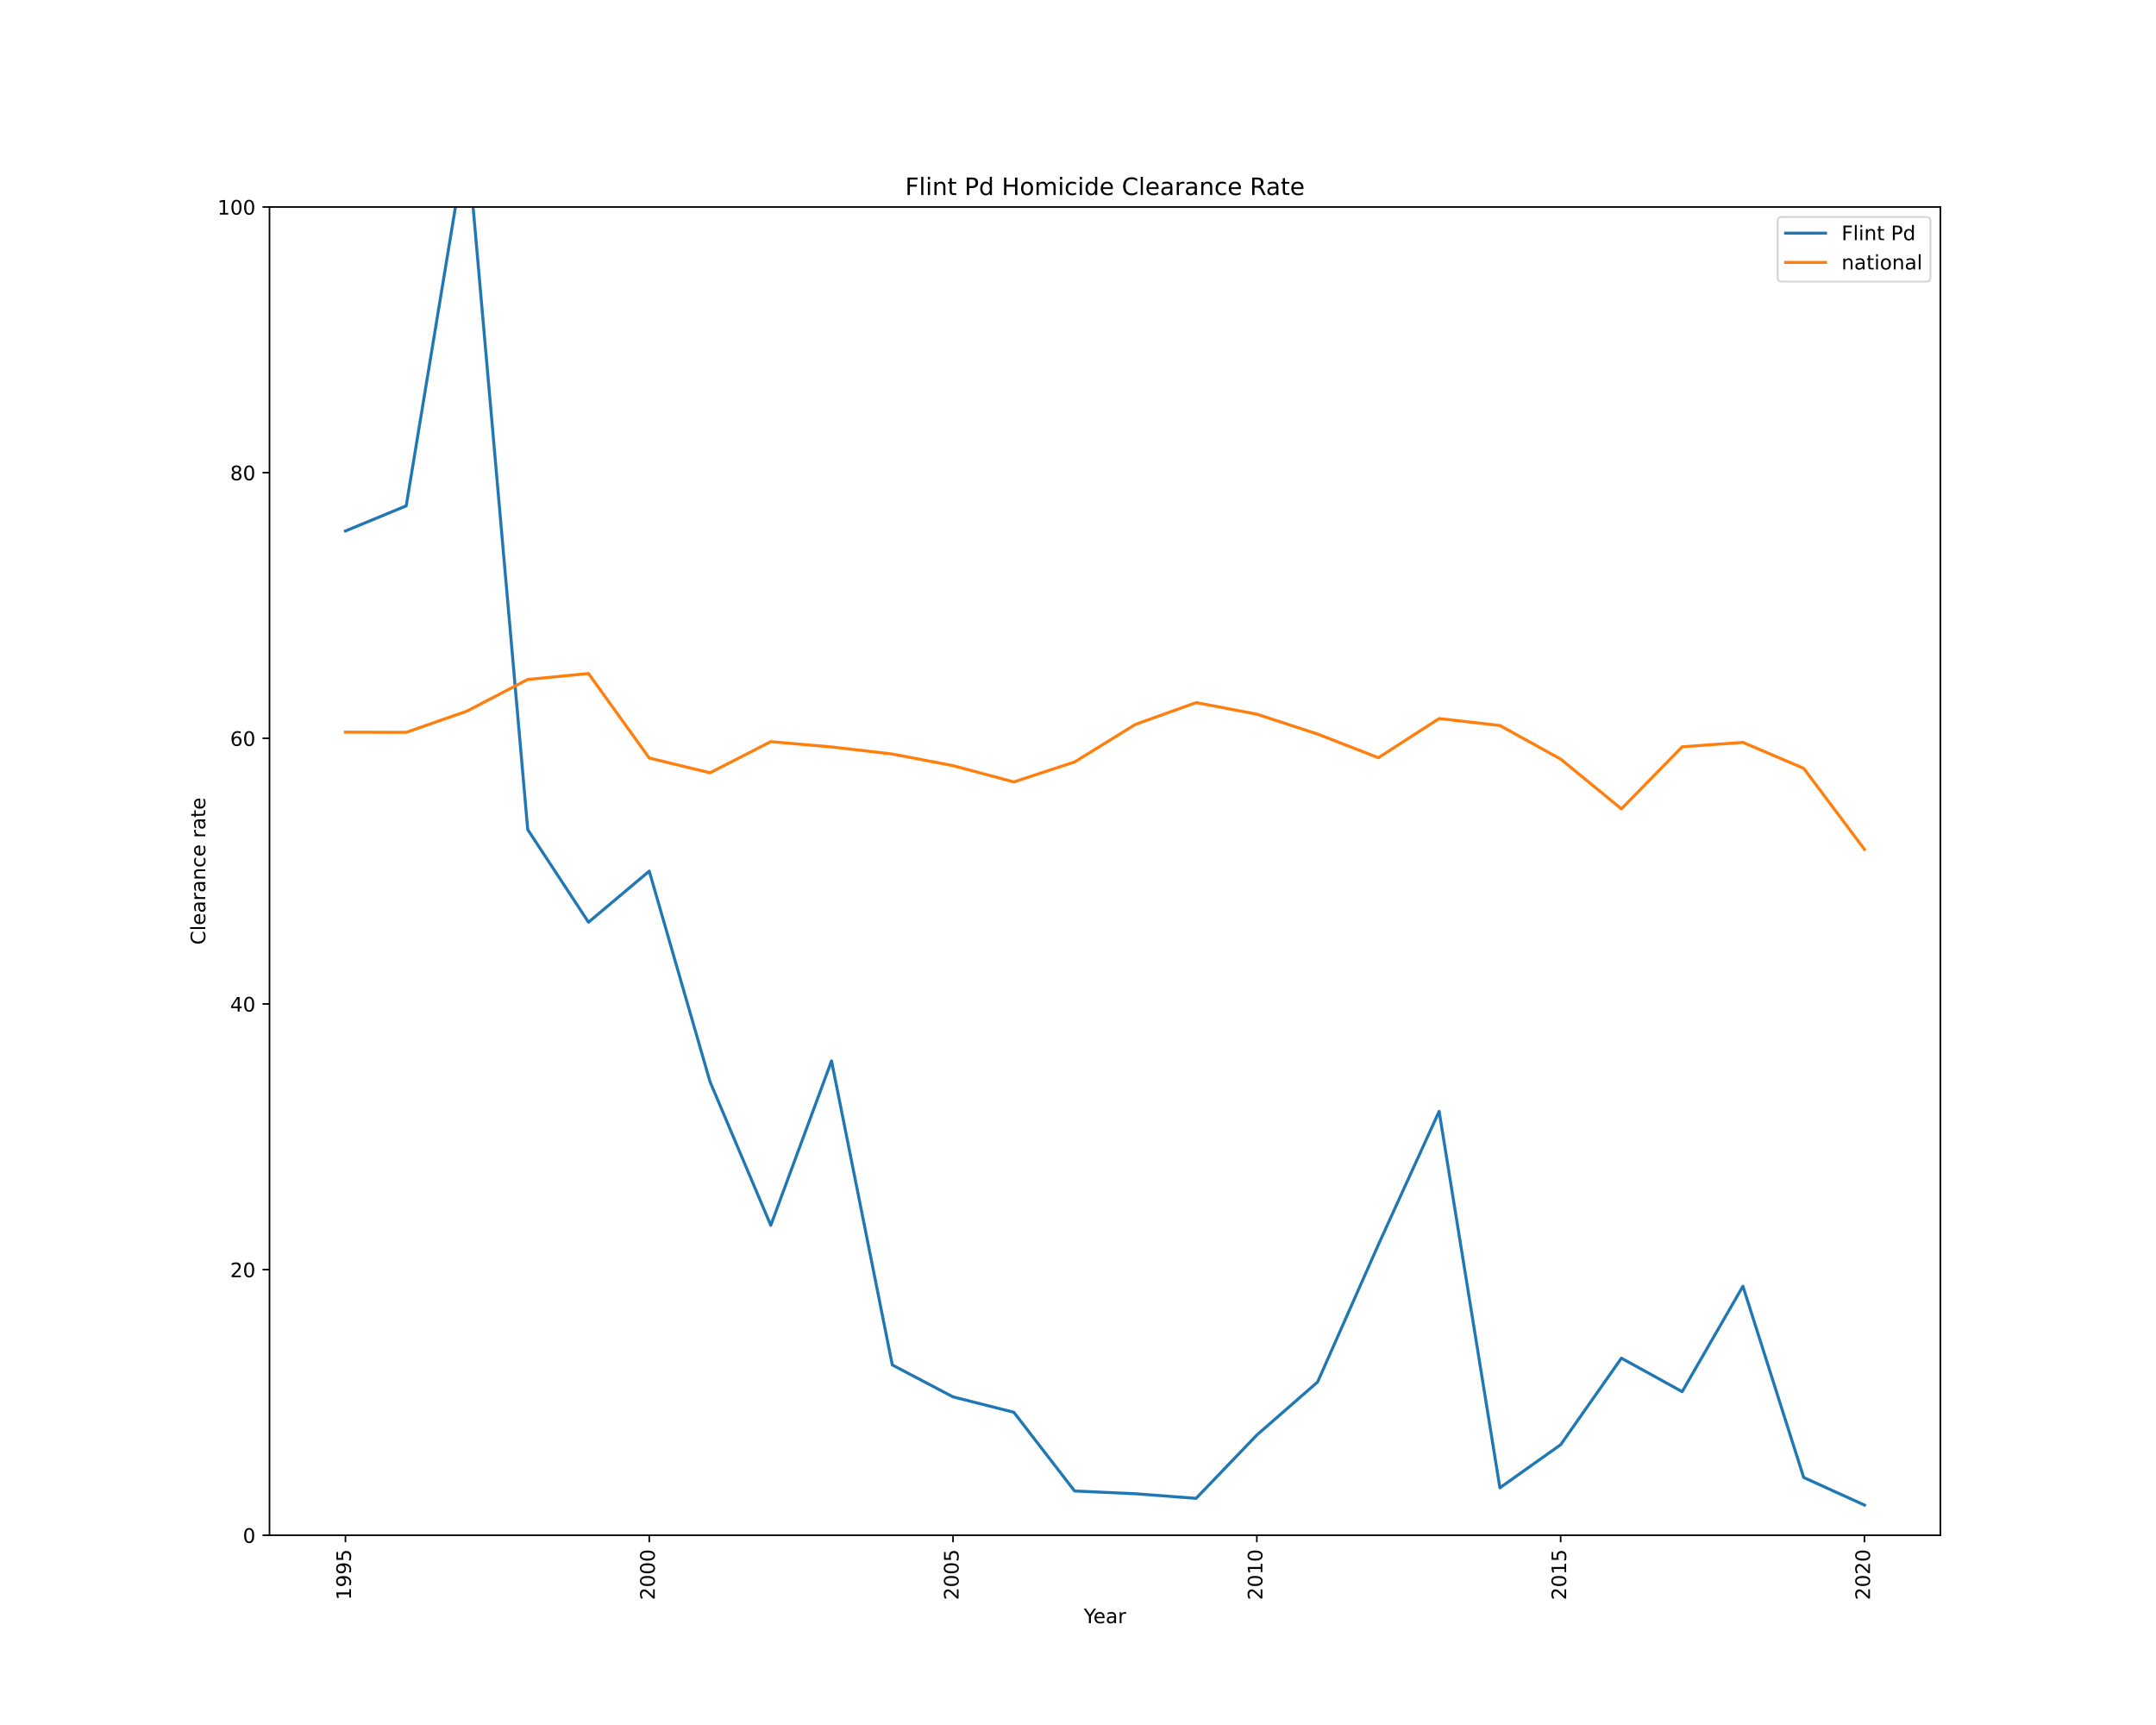
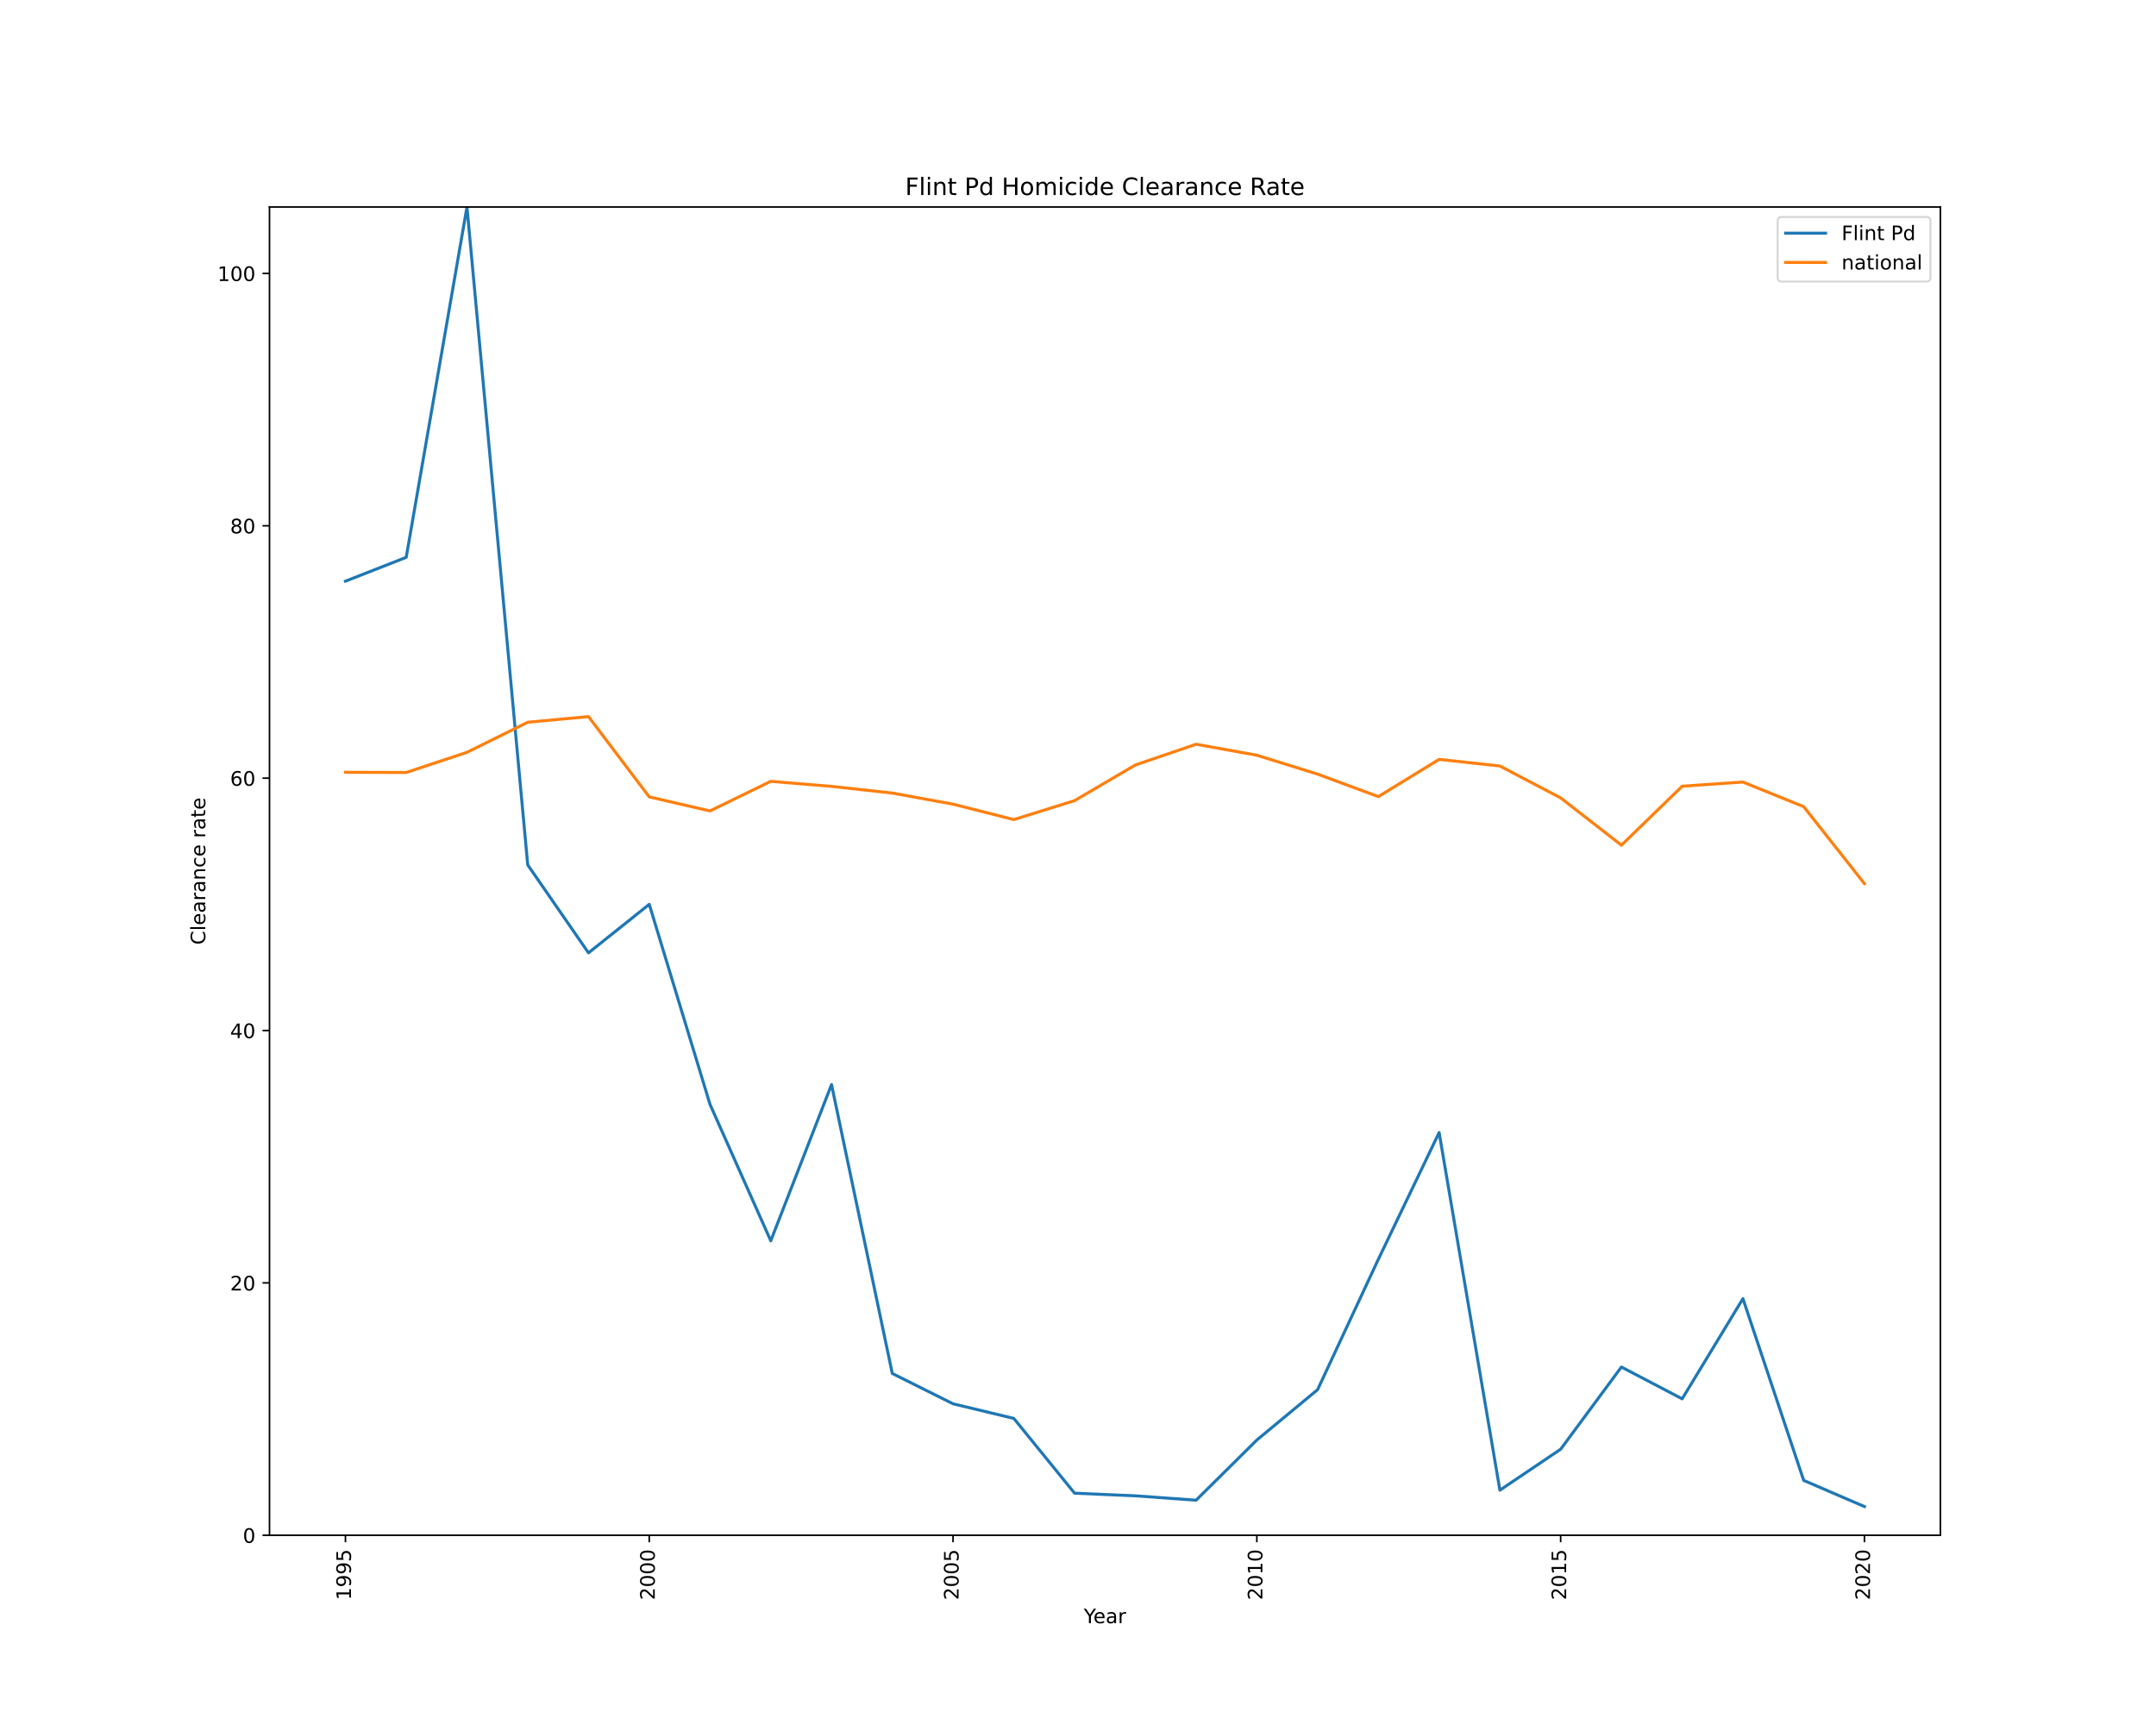
<svg xmlns="http://www.w3.org/2000/svg" xmlns:xlink="http://www.w3.org/1999/xlink" width="1080pt" height="864pt" viewBox="0 0 1080 864" version="1.1">
  <defs>
    <style type="text/css">*{stroke-linejoin: round; stroke-linecap: butt}</style>
  </defs>
  <g id="figure_1">
    <g id="patch_1">
      <path d="M 0 864  L 1080 864  L 1080 0  L 0 0  z " style="fill: #ffffff" />
    </g>
    <g id="axes_1">
      <g id="patch_2">
        <path d="M 135 768.96  L 972 768.96  L 972 103.68  L 135 103.68  z " style="fill: #ffffff" />
      </g>
      <g id="matplotlib.axis_1">
        <g id="xtick_1">
          <g id="line2d_1">
            <defs>
-               <path id="m62b29d2b4d" d="M 0 0  L 0 3.5  " style="stroke: #000000; stroke-width: 0.8" />
+               <path id="m244f5a068f" d="M 0 0  L 0 3.5  " style="stroke: #000000; stroke-width: 0.8" />
            </defs>
            <g>
-               <use xlink:href="#m62b29d2b4d" x="173.045" y="768.96" style="stroke: #000000; stroke-width: 0.8" />
+               <use xlink:href="#m244f5a068f" x="173.045" y="768.96" style="stroke: #000000; stroke-width: 0.8" />
            </g>
          </g>
          <g id="text_1">
            <g transform="translate(175.8048 801.41)rotate(-90)scale(0.1 -0.1)">
              <defs>
                <path id="DejaVuSans-31" d="M 794 531  L 1825 531  L 1825 4091  L 703 3866  L 703 4441  L 1819 4666  L 2450 4666  L 2450 531  L 3481 531  L 3481 0  L 794 0  L 794 531  z " transform="scale(0.015625)" />
                <path id="DejaVuSans-39" d="M 703 97  L 703 672  Q 941 559 1184 500  Q 1428 441 1663 441  Q 2288 441 2617 861  Q 2947 1281 2994 2138  Q 2813 1869 2534 1725  Q 2256 1581 1919 1581  Q 1219 1581 811 2004  Q 403 2428 403 3163  Q 403 3881 828 4315  Q 1253 4750 1959 4750  Q 2769 4750 3195 4129  Q 3622 3509 3622 2328  Q 3622 1225 3098 567  Q 2575 -91 1691 -91  Q 1453 -91 1209 -44  Q 966 3 703 97  z M 1959 2075  Q 2384 2075 2632 2365  Q 2881 2656 2881 3163  Q 2881 3666 2632 3958  Q 2384 4250 1959 4250  Q 1534 4250 1286 3958  Q 1038 3666 1038 3163  Q 1038 2656 1286 2365  Q 1534 2075 1959 2075  z " transform="scale(0.015625)" />
                <path id="DejaVuSans-35" d="M 691 4666  L 3169 4666  L 3169 4134  L 1269 4134  L 1269 2991  Q 1406 3038 1543 3061  Q 1681 3084 1819 3084  Q 2600 3084 3056 2656  Q 3513 2228 3513 1497  Q 3513 744 3044 326  Q 2575 -91 1722 -91  Q 1428 -91 1123 -41  Q 819 9 494 109  L 494 744  Q 775 591 1075 516  Q 1375 441 1709 441  Q 2250 441 2565 725  Q 2881 1009 2881 1497  Q 2881 1984 2565 2268  Q 2250 2553 1709 2553  Q 1456 2553 1204 2497  Q 953 2441 691 2322  L 691 4666  z " transform="scale(0.015625)" />
              </defs>
              <use xlink:href="#DejaVuSans-31" />
              <use xlink:href="#DejaVuSans-39" x="63.623" />
              <use xlink:href="#DejaVuSans-39" x="127.246" />
              <use xlink:href="#DejaVuSans-35" x="190.869" />
            </g>
          </g>
        </g>
        <g id="xtick_2">
          <g id="line2d_2">
            <g>
-               <use xlink:href="#m62b29d2b4d" x="325.227" y="768.96" style="stroke: #000000; stroke-width: 0.8" />
+               <use xlink:href="#m244f5a068f" x="325.227" y="768.96" style="stroke: #000000; stroke-width: 0.8" />
            </g>
          </g>
          <g id="text_2">
            <g transform="translate(327.9866 801.41)rotate(-90)scale(0.1 -0.1)">
              <defs>
                <path id="DejaVuSans-32" d="M 1228 531  L 3431 531  L 3431 0  L 469 0  L 469 531  Q 828 903 1448 1529  Q 2069 2156 2228 2338  Q 2531 2678 2651 2914  Q 2772 3150 2772 3378  Q 2772 3750 2511 3984  Q 2250 4219 1831 4219  Q 1534 4219 1204 4116  Q 875 4013 500 3803  L 500 4441  Q 881 4594 1212 4672  Q 1544 4750 1819 4750  Q 2544 4750 2975 4387  Q 3406 4025 3406 3419  Q 3406 3131 3298 2873  Q 3191 2616 2906 2266  Q 2828 2175 2409 1742  Q 1991 1309 1228 531  z " transform="scale(0.015625)" />
                <path id="DejaVuSans-30" d="M 2034 4250  Q 1547 4250 1301 3770  Q 1056 3291 1056 2328  Q 1056 1369 1301 889  Q 1547 409 2034 409  Q 2525 409 2770 889  Q 3016 1369 3016 2328  Q 3016 3291 2770 3770  Q 2525 4250 2034 4250  z M 2034 4750  Q 2819 4750 3233 4129  Q 3647 3509 3647 2328  Q 3647 1150 3233 529  Q 2819 -91 2034 -91  Q 1250 -91 836 529  Q 422 1150 422 2328  Q 422 3509 836 4129  Q 1250 4750 2034 4750  z " transform="scale(0.015625)" />
              </defs>
              <use xlink:href="#DejaVuSans-32" />
              <use xlink:href="#DejaVuSans-30" x="63.623" />
              <use xlink:href="#DejaVuSans-30" x="127.246" />
              <use xlink:href="#DejaVuSans-30" x="190.869" />
            </g>
          </g>
        </g>
        <g id="xtick_3">
          <g id="line2d_3">
            <g>
-               <use xlink:href="#m62b29d2b4d" x="477.409" y="768.96" style="stroke: #000000; stroke-width: 0.8" />
+               <use xlink:href="#m244f5a068f" x="477.409" y="768.96" style="stroke: #000000; stroke-width: 0.8" />
            </g>
          </g>
          <g id="text_3">
            <g transform="translate(480.1685 801.41)rotate(-90)scale(0.1 -0.1)">
              <use xlink:href="#DejaVuSans-32" />
              <use xlink:href="#DejaVuSans-30" x="63.623" />
              <use xlink:href="#DejaVuSans-30" x="127.246" />
              <use xlink:href="#DejaVuSans-35" x="190.869" />
            </g>
          </g>
        </g>
        <g id="xtick_4">
          <g id="line2d_4">
            <g>
-               <use xlink:href="#m62b29d2b4d" x="629.591" y="768.96" style="stroke: #000000; stroke-width: 0.8" />
+               <use xlink:href="#m244f5a068f" x="629.591" y="768.96" style="stroke: #000000; stroke-width: 0.8" />
            </g>
          </g>
          <g id="text_4">
            <g transform="translate(632.3503 801.41)rotate(-90)scale(0.1 -0.1)">
              <use xlink:href="#DejaVuSans-32" />
              <use xlink:href="#DejaVuSans-30" x="63.623" />
              <use xlink:href="#DejaVuSans-31" x="127.246" />
              <use xlink:href="#DejaVuSans-30" x="190.869" />
            </g>
          </g>
        </g>
        <g id="xtick_5">
          <g id="line2d_5">
            <g>
-               <use xlink:href="#m62b29d2b4d" x="781.773" y="768.96" style="stroke: #000000; stroke-width: 0.8" />
+               <use xlink:href="#m244f5a068f" x="781.773" y="768.96" style="stroke: #000000; stroke-width: 0.8" />
            </g>
          </g>
          <g id="text_5">
            <g transform="translate(784.5321 801.41)rotate(-90)scale(0.1 -0.1)">
              <use xlink:href="#DejaVuSans-32" />
              <use xlink:href="#DejaVuSans-30" x="63.623" />
              <use xlink:href="#DejaVuSans-31" x="127.246" />
              <use xlink:href="#DejaVuSans-35" x="190.869" />
            </g>
          </g>
        </g>
        <g id="xtick_6">
          <g id="line2d_6">
            <g>
-               <use xlink:href="#m62b29d2b4d" x="933.955" y="768.96" style="stroke: #000000; stroke-width: 0.8" />
+               <use xlink:href="#m244f5a068f" x="933.955" y="768.96" style="stroke: #000000; stroke-width: 0.8" />
            </g>
          </g>
          <g id="text_6">
            <g transform="translate(936.7139 801.41)rotate(-90)scale(0.1 -0.1)">
              <use xlink:href="#DejaVuSans-32" />
              <use xlink:href="#DejaVuSans-30" x="63.623" />
              <use xlink:href="#DejaVuSans-32" x="127.246" />
              <use xlink:href="#DejaVuSans-30" x="190.869" />
            </g>
          </g>
        </g>
        <g id="text_7">
          <g transform="translate(542.9125 813.0084)scale(0.1 -0.1)">
            <defs>
              <path id="DejaVuSans-59" d="M -13 4666  L 666 4666  L 1959 2747  L 3244 4666  L 3922 4666  L 2272 2222  L 2272 0  L 1638 0  L 1638 2222  L -13 4666  z " transform="scale(0.015625)" />
              <path id="DejaVuSans-65" d="M 3597 1894  L 3597 1613  L 953 1613  Q 991 1019 1311 708  Q 1631 397 2203 397  Q 2534 397 2845 478  Q 3156 559 3463 722  L 3463 178  Q 3153 47 2828 -22  Q 2503 -91 2169 -91  Q 1331 -91 842 396  Q 353 884 353 1716  Q 353 2575 817 3079  Q 1281 3584 2069 3584  Q 2775 3584 3186 3129  Q 3597 2675 3597 1894  z M 3022 2063  Q 3016 2534 2758 2815  Q 2500 3097 2075 3097  Q 1594 3097 1305 2825  Q 1016 2553 972 2059  L 3022 2063  z " transform="scale(0.015625)" />
              <path id="DejaVuSans-61" d="M 2194 1759  Q 1497 1759 1228 1600  Q 959 1441 959 1056  Q 959 750 1161 570  Q 1363 391 1709 391  Q 2188 391 2477 730  Q 2766 1069 2766 1631  L 2766 1759  L 2194 1759  z M 3341 1997  L 3341 0  L 2766 0  L 2766 531  Q 2569 213 2275 61  Q 1981 -91 1556 -91  Q 1019 -91 701 211  Q 384 513 384 1019  Q 384 1609 779 1909  Q 1175 2209 1959 2209  L 2766 2209  L 2766 2266  Q 2766 2663 2505 2880  Q 2244 3097 1772 3097  Q 1472 3097 1187 3025  Q 903 2953 641 2809  L 641 3341  Q 956 3463 1253 3523  Q 1550 3584 1831 3584  Q 2591 3584 2966 3190  Q 3341 2797 3341 1997  z " transform="scale(0.015625)" />
              <path id="DejaVuSans-72" d="M 2631 2963  Q 2534 3019 2420 3045  Q 2306 3072 2169 3072  Q 1681 3072 1420 2755  Q 1159 2438 1159 1844  L 1159 0  L 581 0  L 581 3500  L 1159 3500  L 1159 2956  Q 1341 3275 1631 3429  Q 1922 3584 2338 3584  Q 2397 3584 2469 3576  Q 2541 3569 2628 3553  L 2631 2963  z " transform="scale(0.015625)" />
            </defs>
            <use xlink:href="#DejaVuSans-59" />
            <use xlink:href="#DejaVuSans-65" x="47.834" />
            <use xlink:href="#DejaVuSans-61" x="109.357" />
            <use xlink:href="#DejaVuSans-72" x="170.637" />
          </g>
        </g>
      </g>
      <g id="matplotlib.axis_2">
        <g id="ytick_1">
          <g id="line2d_7">
            <defs>
-               <path id="m11b2fc6c49" d="M 0 0  L -3.5 0  " style="stroke: #000000; stroke-width: 0.8" />
+               <path id="m9245ac37cc" d="M 0 0  L -3.5 0  " style="stroke: #000000; stroke-width: 0.8" />
            </defs>
            <g>
-               <use xlink:href="#m11b2fc6c49" x="135" y="768.96" style="stroke: #000000; stroke-width: 0.8" />
+               <use xlink:href="#m9245ac37cc" x="135" y="768.96" style="stroke: #000000; stroke-width: 0.8" />
            </g>
          </g>
          <g id="text_8">
            <g transform="translate(121.6375 772.7592)scale(0.1 -0.1)">
              <use xlink:href="#DejaVuSans-30" />
            </g>
          </g>
        </g>
        <g id="ytick_2">
          <g id="line2d_8">
            <g>
-               <use xlink:href="#m11b2fc6c49" x="135" y="635.904" style="stroke: #000000; stroke-width: 0.8" />
+               <use xlink:href="#m9245ac37cc" x="135" y="642.557" style="stroke: #000000; stroke-width: 0.8" />
            </g>
          </g>
          <g id="text_9">
-             <g transform="translate(115.275 639.7032)scale(0.1 -0.1)">
+             <g transform="translate(115.275 646.356)scale(0.1 -0.1)">
              <use xlink:href="#DejaVuSans-32" />
              <use xlink:href="#DejaVuSans-30" x="63.623" />
            </g>
          </g>
        </g>
        <g id="ytick_3">
          <g id="line2d_9">
            <g>
-               <use xlink:href="#m11b2fc6c49" x="135" y="502.848" style="stroke: #000000; stroke-width: 0.8" />
+               <use xlink:href="#m9245ac37cc" x="135" y="516.154" style="stroke: #000000; stroke-width: 0.8" />
            </g>
          </g>
          <g id="text_10">
-             <g transform="translate(115.275 506.6472)scale(0.1 -0.1)">
+             <g transform="translate(115.275 519.9528)scale(0.1 -0.1)">
              <defs>
                <path id="DejaVuSans-34" d="M 2419 4116  L 825 1625  L 2419 1625  L 2419 4116  z M 2253 4666  L 3047 4666  L 3047 1625  L 3713 1625  L 3713 1100  L 3047 1100  L 3047 0  L 2419 0  L 2419 1100  L 313 1100  L 313 1709  L 2253 4666  z " transform="scale(0.015625)" />
              </defs>
              <use xlink:href="#DejaVuSans-34" />
              <use xlink:href="#DejaVuSans-30" x="63.623" />
            </g>
          </g>
        </g>
        <g id="ytick_4">
          <g id="line2d_10">
            <g>
-               <use xlink:href="#m11b2fc6c49" x="135" y="369.792" style="stroke: #000000; stroke-width: 0.8" />
+               <use xlink:href="#m9245ac37cc" x="135" y="389.75" style="stroke: #000000; stroke-width: 0.8" />
            </g>
          </g>
          <g id="text_11">
-             <g transform="translate(115.275 373.5912)scale(0.1 -0.1)">
+             <g transform="translate(115.275 393.5496)scale(0.1 -0.1)">
              <defs>
                <path id="DejaVuSans-36" d="M 2113 2584  Q 1688 2584 1439 2293  Q 1191 2003 1191 1497  Q 1191 994 1439 701  Q 1688 409 2113 409  Q 2538 409 2786 701  Q 3034 994 3034 1497  Q 3034 2003 2786 2293  Q 2538 2584 2113 2584  z M 3366 4563  L 3366 3988  Q 3128 4100 2886 4159  Q 2644 4219 2406 4219  Q 1781 4219 1451 3797  Q 1122 3375 1075 2522  Q 1259 2794 1537 2939  Q 1816 3084 2150 3084  Q 2853 3084 3261 2657  Q 3669 2231 3669 1497  Q 3669 778 3244 343  Q 2819 -91 2113 -91  Q 1303 -91 875 529  Q 447 1150 447 2328  Q 447 3434 972 4092  Q 1497 4750 2381 4750  Q 2619 4750 2861 4703  Q 3103 4656 3366 4563  z " transform="scale(0.015625)" />
              </defs>
              <use xlink:href="#DejaVuSans-36" />
              <use xlink:href="#DejaVuSans-30" x="63.623" />
            </g>
          </g>
        </g>
        <g id="ytick_5">
          <g id="line2d_11">
            <g>
-               <use xlink:href="#m11b2fc6c49" x="135" y="236.736" style="stroke: #000000; stroke-width: 0.8" />
+               <use xlink:href="#m9245ac37cc" x="135" y="263.347" style="stroke: #000000; stroke-width: 0.8" />
            </g>
          </g>
          <g id="text_12">
-             <g transform="translate(115.275 240.5352)scale(0.1 -0.1)">
+             <g transform="translate(115.275 267.1464)scale(0.1 -0.1)">
              <defs>
                <path id="DejaVuSans-38" d="M 2034 2216  Q 1584 2216 1326 1975  Q 1069 1734 1069 1313  Q 1069 891 1326 650  Q 1584 409 2034 409  Q 2484 409 2743 651  Q 3003 894 3003 1313  Q 3003 1734 2745 1975  Q 2488 2216 2034 2216  z M 1403 2484  Q 997 2584 770 2862  Q 544 3141 544 3541  Q 544 4100 942 4425  Q 1341 4750 2034 4750  Q 2731 4750 3128 4425  Q 3525 4100 3525 3541  Q 3525 3141 3298 2862  Q 3072 2584 2669 2484  Q 3125 2378 3379 2068  Q 3634 1759 3634 1313  Q 3634 634 3220 271  Q 2806 -91 2034 -91  Q 1263 -91 848 271  Q 434 634 434 1313  Q 434 1759 690 2068  Q 947 2378 1403 2484  z M 1172 3481  Q 1172 3119 1398 2916  Q 1625 2713 2034 2713  Q 2441 2713 2670 2916  Q 2900 3119 2900 3481  Q 2900 3844 2670 4047  Q 2441 4250 2034 4250  Q 1625 4250 1398 4047  Q 1172 3844 1172 3481  z " transform="scale(0.015625)" />
              </defs>
              <use xlink:href="#DejaVuSans-38" />
              <use xlink:href="#DejaVuSans-30" x="63.623" />
            </g>
          </g>
        </g>
        <g id="ytick_6">
          <g id="line2d_12">
            <g>
-               <use xlink:href="#m11b2fc6c49" x="135" y="103.68" style="stroke: #000000; stroke-width: 0.8" />
+               <use xlink:href="#m9245ac37cc" x="135" y="136.944" style="stroke: #000000; stroke-width: 0.8" />
            </g>
          </g>
          <g id="text_13">
-             <g transform="translate(108.9125 107.4792)scale(0.1 -0.1)">
+             <g transform="translate(108.9125 140.7432)scale(0.1 -0.1)">
              <use xlink:href="#DejaVuSans-31" />
              <use xlink:href="#DejaVuSans-30" x="63.623" />
              <use xlink:href="#DejaVuSans-30" x="127.246" />
            </g>
          </g>
        </g>
        <g id="text_14">
          <g transform="translate(102.8328 473.2005)rotate(-90)scale(0.1 -0.1)">
            <defs>
              <path id="DejaVuSans-43" d="M 4122 4306  L 4122 3641  Q 3803 3938 3442 4084  Q 3081 4231 2675 4231  Q 1875 4231 1450 3742  Q 1025 3253 1025 2328  Q 1025 1406 1450 917  Q 1875 428 2675 428  Q 3081 428 3442 575  Q 3803 722 4122 1019  L 4122 359  Q 3791 134 3420 21  Q 3050 -91 2638 -91  Q 1578 -91 968 557  Q 359 1206 359 2328  Q 359 3453 968 4101  Q 1578 4750 2638 4750  Q 3056 4750 3426 4639  Q 3797 4528 4122 4306  z " transform="scale(0.015625)" />
              <path id="DejaVuSans-6c" d="M 603 4863  L 1178 4863  L 1178 0  L 603 0  L 603 4863  z " transform="scale(0.015625)" />
              <path id="DejaVuSans-6e" d="M 3513 2113  L 3513 0  L 2938 0  L 2938 2094  Q 2938 2591 2744 2837  Q 2550 3084 2163 3084  Q 1697 3084 1428 2787  Q 1159 2491 1159 1978  L 1159 0  L 581 0  L 581 3500  L 1159 3500  L 1159 2956  Q 1366 3272 1645 3428  Q 1925 3584 2291 3584  Q 2894 3584 3203 3211  Q 3513 2838 3513 2113  z " transform="scale(0.015625)" />
              <path id="DejaVuSans-63" d="M 3122 3366  L 3122 2828  Q 2878 2963 2633 3030  Q 2388 3097 2138 3097  Q 1578 3097 1268 2742  Q 959 2388 959 1747  Q 959 1106 1268 751  Q 1578 397 2138 397  Q 2388 397 2633 464  Q 2878 531 3122 666  L 3122 134  Q 2881 22 2623 -34  Q 2366 -91 2075 -91  Q 1284 -91 818 406  Q 353 903 353 1747  Q 353 2603 823 3093  Q 1294 3584 2113 3584  Q 2378 3584 2631 3529  Q 2884 3475 3122 3366  z " transform="scale(0.015625)" />
              <path id="DejaVuSans-20" transform="scale(0.015625)" />
              <path id="DejaVuSans-74" d="M 1172 4494  L 1172 3500  L 2356 3500  L 2356 3053  L 1172 3053  L 1172 1153  Q 1172 725 1289 603  Q 1406 481 1766 481  L 2356 481  L 2356 0  L 1766 0  Q 1100 0 847 248  Q 594 497 594 1153  L 594 3053  L 172 3053  L 172 3500  L 594 3500  L 594 4494  L 1172 4494  z " transform="scale(0.015625)" />
            </defs>
            <use xlink:href="#DejaVuSans-43" />
            <use xlink:href="#DejaVuSans-6c" x="69.824" />
            <use xlink:href="#DejaVuSans-65" x="97.607" />
            <use xlink:href="#DejaVuSans-61" x="159.131" />
            <use xlink:href="#DejaVuSans-72" x="220.41" />
            <use xlink:href="#DejaVuSans-61" x="261.523" />
            <use xlink:href="#DejaVuSans-6e" x="322.803" />
            <use xlink:href="#DejaVuSans-63" x="386.182" />
            <use xlink:href="#DejaVuSans-65" x="441.162" />
            <use xlink:href="#DejaVuSans-20" x="502.686" />
            <use xlink:href="#DejaVuSans-72" x="534.473" />
            <use xlink:href="#DejaVuSans-61" x="575.586" />
            <use xlink:href="#DejaVuSans-74" x="636.865" />
            <use xlink:href="#DejaVuSans-65" x="676.074" />
          </g>
        </g>
      </g>
      <g id="line2d_13">
-         <path d="M 173.045 265.943  L 203.482 253.368  L 233.918 68.665  L 264.355 415.53  L 294.791 461.908  L 325.227 436.32  L 355.664 541.791  L 386.1 613.728  L 416.536 531.36  L 446.973 683.668  L 477.409 699.66  L 507.845 707.36  L 538.282 746.784  L 568.718 748.17  L 599.155 750.48  L 629.591 718.75  L 660.027 692.197  L 690.464 623.43  L 720.9 556.637  L 751.336 745.2  L 781.773 723.6  L 812.209 680.256  L 842.645 697.038  L 873.082 644.22  L 903.518 740.035  L 933.955 753.84  " clip-path="url(#p9277ccf27f)" style="fill: none; stroke: #1f77b4; stroke-width: 1.5; stroke-linecap: square" />
+         <path d="M 173.045 291.094  L 203.482 279.148  L 233.918 103.68  L 264.355 433.202  L 294.791 477.26  L 325.227 452.952  L 355.664 553.15  L 386.1 621.49  L 416.536 543.24  L 446.973 687.932  L 477.409 703.125  L 507.845 710.44  L 538.282 747.893  L 568.718 749.21  L 599.155 751.404  L 629.591 721.261  L 660.027 696.035  L 690.464 630.707  L 720.9 567.253  L 751.336 746.388  L 781.773 725.868  L 812.209 684.691  L 842.645 700.634  L 873.082 650.457  L 903.518 741.481  L 933.955 754.596  " clip-path="url(#p613f85ea91)" style="fill: none; stroke: #1f77b4; stroke-width: 1.5; stroke-linecap: square" />
      </g>
      <g id="line2d_14">
-         <path d="M 173.045 366.709  L 203.482 366.81  L 233.918 356.178  L 264.355 340.315  L 294.791 337.349  L 325.227 379.675  L 355.664 387.075  L 386.1 371.471  L 416.536 374.127  L 446.973 377.657  L 477.409 383.504  L 507.845 391.636  L 538.282 381.66  L 568.718 362.861  L 599.155 351.916  L 629.591 357.71  L 660.027 367.669  L 690.464 379.524  L 720.9 359.9  L 751.336 363.392  L 781.773 380.197  L 812.209 405.142  L 842.645 374.049  L 873.082 371.844  L 903.518 384.83  L 933.955 425.417  " clip-path="url(#p9277ccf27f)" style="fill: none; stroke: #ff7f0e; stroke-width: 1.5; stroke-linecap: square" />
+         <path d="M 173.045 386.822  L 203.482 386.917  L 233.918 376.817  L 264.355 361.747  L 294.791 358.93  L 325.227 399.14  L 355.664 406.169  L 386.1 391.345  L 416.536 393.869  L 446.973 397.223  L 477.409 402.777  L 507.845 410.502  L 538.282 401.025  L 568.718 383.166  L 599.155 372.769  L 629.591 378.272  L 660.027 387.734  L 690.464 398.996  L 720.9 380.353  L 751.336 383.67  L 781.773 399.635  L 812.209 423.333  L 842.645 393.795  L 873.082 391.7  L 903.518 404.037  L 933.955 442.594  " clip-path="url(#p613f85ea91)" style="fill: none; stroke: #ff7f0e; stroke-width: 1.5; stroke-linecap: square" />
      </g>
      <g id="patch_3">
        <path d="M 135 768.96  L 135 103.68  " style="fill: none; stroke: #000000; stroke-width: 0.8; stroke-linejoin: miter; stroke-linecap: square" />
      </g>
      <g id="patch_4">
        <path d="M 972 768.96  L 972 103.68  " style="fill: none; stroke: #000000; stroke-width: 0.8; stroke-linejoin: miter; stroke-linecap: square" />
      </g>
      <g id="patch_5">
        <path d="M 135 768.96  L 972 768.96  " style="fill: none; stroke: #000000; stroke-width: 0.8; stroke-linejoin: miter; stroke-linecap: square" />
      </g>
      <g id="patch_6">
        <path d="M 135 103.68  L 972 103.68  " style="fill: none; stroke: #000000; stroke-width: 0.8; stroke-linejoin: miter; stroke-linecap: square" />
      </g>
      <g id="text_15">
        <g transform="translate(453.4275 97.68)scale(0.12 -0.12)">
          <defs>
            <path id="DejaVuSans-46" d="M 628 4666  L 3309 4666  L 3309 4134  L 1259 4134  L 1259 2759  L 3109 2759  L 3109 2228  L 1259 2228  L 1259 0  L 628 0  L 628 4666  z " transform="scale(0.015625)" />
            <path id="DejaVuSans-69" d="M 603 3500  L 1178 3500  L 1178 0  L 603 0  L 603 3500  z M 603 4863  L 1178 4863  L 1178 4134  L 603 4134  L 603 4863  z " transform="scale(0.015625)" />
            <path id="DejaVuSans-50" d="M 1259 4147  L 1259 2394  L 2053 2394  Q 2494 2394 2734 2622  Q 2975 2850 2975 3272  Q 2975 3691 2734 3919  Q 2494 4147 2053 4147  L 1259 4147  z M 628 4666  L 2053 4666  Q 2838 4666 3239 4311  Q 3641 3956 3641 3272  Q 3641 2581 3239 2228  Q 2838 1875 2053 1875  L 1259 1875  L 1259 0  L 628 0  L 628 4666  z " transform="scale(0.015625)" />
            <path id="DejaVuSans-64" d="M 2906 2969  L 2906 4863  L 3481 4863  L 3481 0  L 2906 0  L 2906 525  Q 2725 213 2448 61  Q 2172 -91 1784 -91  Q 1150 -91 751 415  Q 353 922 353 1747  Q 353 2572 751 3078  Q 1150 3584 1784 3584  Q 2172 3584 2448 3432  Q 2725 3281 2906 2969  z M 947 1747  Q 947 1113 1208 752  Q 1469 391 1925 391  Q 2381 391 2643 752  Q 2906 1113 2906 1747  Q 2906 2381 2643 2742  Q 2381 3103 1925 3103  Q 1469 3103 1208 2742  Q 947 2381 947 1747  z " transform="scale(0.015625)" />
            <path id="DejaVuSans-48" d="M 628 4666  L 1259 4666  L 1259 2753  L 3553 2753  L 3553 4666  L 4184 4666  L 4184 0  L 3553 0  L 3553 2222  L 1259 2222  L 1259 0  L 628 0  L 628 4666  z " transform="scale(0.015625)" />
            <path id="DejaVuSans-6f" d="M 1959 3097  Q 1497 3097 1228 2736  Q 959 2375 959 1747  Q 959 1119 1226 758  Q 1494 397 1959 397  Q 2419 397 2687 759  Q 2956 1122 2956 1747  Q 2956 2369 2687 2733  Q 2419 3097 1959 3097  z M 1959 3584  Q 2709 3584 3137 3096  Q 3566 2609 3566 1747  Q 3566 888 3137 398  Q 2709 -91 1959 -91  Q 1206 -91 779 398  Q 353 888 353 1747  Q 353 2609 779 3096  Q 1206 3584 1959 3584  z " transform="scale(0.015625)" />
            <path id="DejaVuSans-6d" d="M 3328 2828  Q 3544 3216 3844 3400  Q 4144 3584 4550 3584  Q 5097 3584 5394 3201  Q 5691 2819 5691 2113  L 5691 0  L 5113 0  L 5113 2094  Q 5113 2597 4934 2840  Q 4756 3084 4391 3084  Q 3944 3084 3684 2787  Q 3425 2491 3425 1978  L 3425 0  L 2847 0  L 2847 2094  Q 2847 2600 2669 2842  Q 2491 3084 2119 3084  Q 1678 3084 1418 2786  Q 1159 2488 1159 1978  L 1159 0  L 581 0  L 581 3500  L 1159 3500  L 1159 2956  Q 1356 3278 1631 3431  Q 1906 3584 2284 3584  Q 2666 3584 2933 3390  Q 3200 3197 3328 2828  z " transform="scale(0.015625)" />
            <path id="DejaVuSans-52" d="M 2841 2188  Q 3044 2119 3236 1894  Q 3428 1669 3622 1275  L 4263 0  L 3584 0  L 2988 1197  Q 2756 1666 2539 1819  Q 2322 1972 1947 1972  L 1259 1972  L 1259 0  L 628 0  L 628 4666  L 2053 4666  Q 2853 4666 3247 4331  Q 3641 3997 3641 3322  Q 3641 2881 3436 2590  Q 3231 2300 2841 2188  z M 1259 4147  L 1259 2491  L 2053 2491  Q 2509 2491 2742 2702  Q 2975 2913 2975 3322  Q 2975 3731 2742 3939  Q 2509 4147 2053 4147  L 1259 4147  z " transform="scale(0.015625)" />
          </defs>
          <use xlink:href="#DejaVuSans-46" />
          <use xlink:href="#DejaVuSans-6c" x="57.52" />
          <use xlink:href="#DejaVuSans-69" x="85.303" />
          <use xlink:href="#DejaVuSans-6e" x="113.086" />
          <use xlink:href="#DejaVuSans-74" x="176.465" />
          <use xlink:href="#DejaVuSans-20" x="215.674" />
          <use xlink:href="#DejaVuSans-50" x="247.461" />
          <use xlink:href="#DejaVuSans-64" x="307.764" />
          <use xlink:href="#DejaVuSans-20" x="371.24" />
          <use xlink:href="#DejaVuSans-48" x="403.027" />
          <use xlink:href="#DejaVuSans-6f" x="478.223" />
          <use xlink:href="#DejaVuSans-6d" x="539.404" />
          <use xlink:href="#DejaVuSans-69" x="636.816" />
          <use xlink:href="#DejaVuSans-63" x="664.6" />
          <use xlink:href="#DejaVuSans-69" x="719.58" />
          <use xlink:href="#DejaVuSans-64" x="747.363" />
          <use xlink:href="#DejaVuSans-65" x="810.84" />
          <use xlink:href="#DejaVuSans-20" x="872.363" />
          <use xlink:href="#DejaVuSans-43" x="904.15" />
          <use xlink:href="#DejaVuSans-6c" x="973.975" />
          <use xlink:href="#DejaVuSans-65" x="1001.758" />
          <use xlink:href="#DejaVuSans-61" x="1063.281" />
          <use xlink:href="#DejaVuSans-72" x="1124.561" />
          <use xlink:href="#DejaVuSans-61" x="1165.674" />
          <use xlink:href="#DejaVuSans-6e" x="1226.953" />
          <use xlink:href="#DejaVuSans-63" x="1290.332" />
          <use xlink:href="#DejaVuSans-65" x="1345.312" />
          <use xlink:href="#DejaVuSans-20" x="1406.836" />
          <use xlink:href="#DejaVuSans-52" x="1438.623" />
          <use xlink:href="#DejaVuSans-61" x="1505.855" />
          <use xlink:href="#DejaVuSans-74" x="1567.135" />
          <use xlink:href="#DejaVuSans-65" x="1606.344" />
        </g>
      </g>
      <g id="legend_1">
        <g id="patch_7">
          <path d="M 892.473 141.036  L 965 141.036  Q 967 141.036 967 139.036  L 967 110.68  Q 967 108.68 965 108.68  L 892.473 108.68  Q 890.473 108.68 890.473 110.68  L 890.473 139.036  Q 890.473 141.036 892.473 141.036  z " style="fill: #ffffff; opacity: 0.8; stroke: #cccccc; stroke-linejoin: miter" />
        </g>
        <g id="line2d_15">
          <path d="M 894.473 116.778  L 904.473 116.778  L 914.473 116.778  " style="fill: none; stroke: #1f77b4; stroke-width: 1.5; stroke-linecap: square" />
        </g>
        <g id="text_16">
          <g transform="translate(922.4734 120.2784)scale(0.1 -0.1)">
            <use xlink:href="#DejaVuSans-46" />
            <use xlink:href="#DejaVuSans-6c" x="57.52" />
            <use xlink:href="#DejaVuSans-69" x="85.303" />
            <use xlink:href="#DejaVuSans-6e" x="113.086" />
            <use xlink:href="#DejaVuSans-74" x="176.465" />
            <use xlink:href="#DejaVuSans-20" x="215.674" />
            <use xlink:href="#DejaVuSans-50" x="247.461" />
            <use xlink:href="#DejaVuSans-64" x="307.764" />
          </g>
        </g>
        <g id="line2d_16">
          <path d="M 894.473 131.457  L 904.473 131.457  L 914.473 131.457  " style="fill: none; stroke: #ff7f0e; stroke-width: 1.5; stroke-linecap: square" />
        </g>
        <g id="text_17">
          <g transform="translate(922.4734 134.9566)scale(0.1 -0.1)">
            <use xlink:href="#DejaVuSans-6e" />
            <use xlink:href="#DejaVuSans-61" x="63.379" />
            <use xlink:href="#DejaVuSans-74" x="124.658" />
            <use xlink:href="#DejaVuSans-69" x="163.867" />
            <use xlink:href="#DejaVuSans-6f" x="191.65" />
            <use xlink:href="#DejaVuSans-6e" x="252.832" />
            <use xlink:href="#DejaVuSans-61" x="316.211" />
            <use xlink:href="#DejaVuSans-6c" x="377.49" />
          </g>
        </g>
      </g>
    </g>
  </g>
  <defs>
-     <clipPath id="p9277ccf27f">
+     <clipPath id="p613f85ea91">
      <rect x="135" y="103.68" width="837" height="665.28" />
    </clipPath>
  </defs>
</svg>
